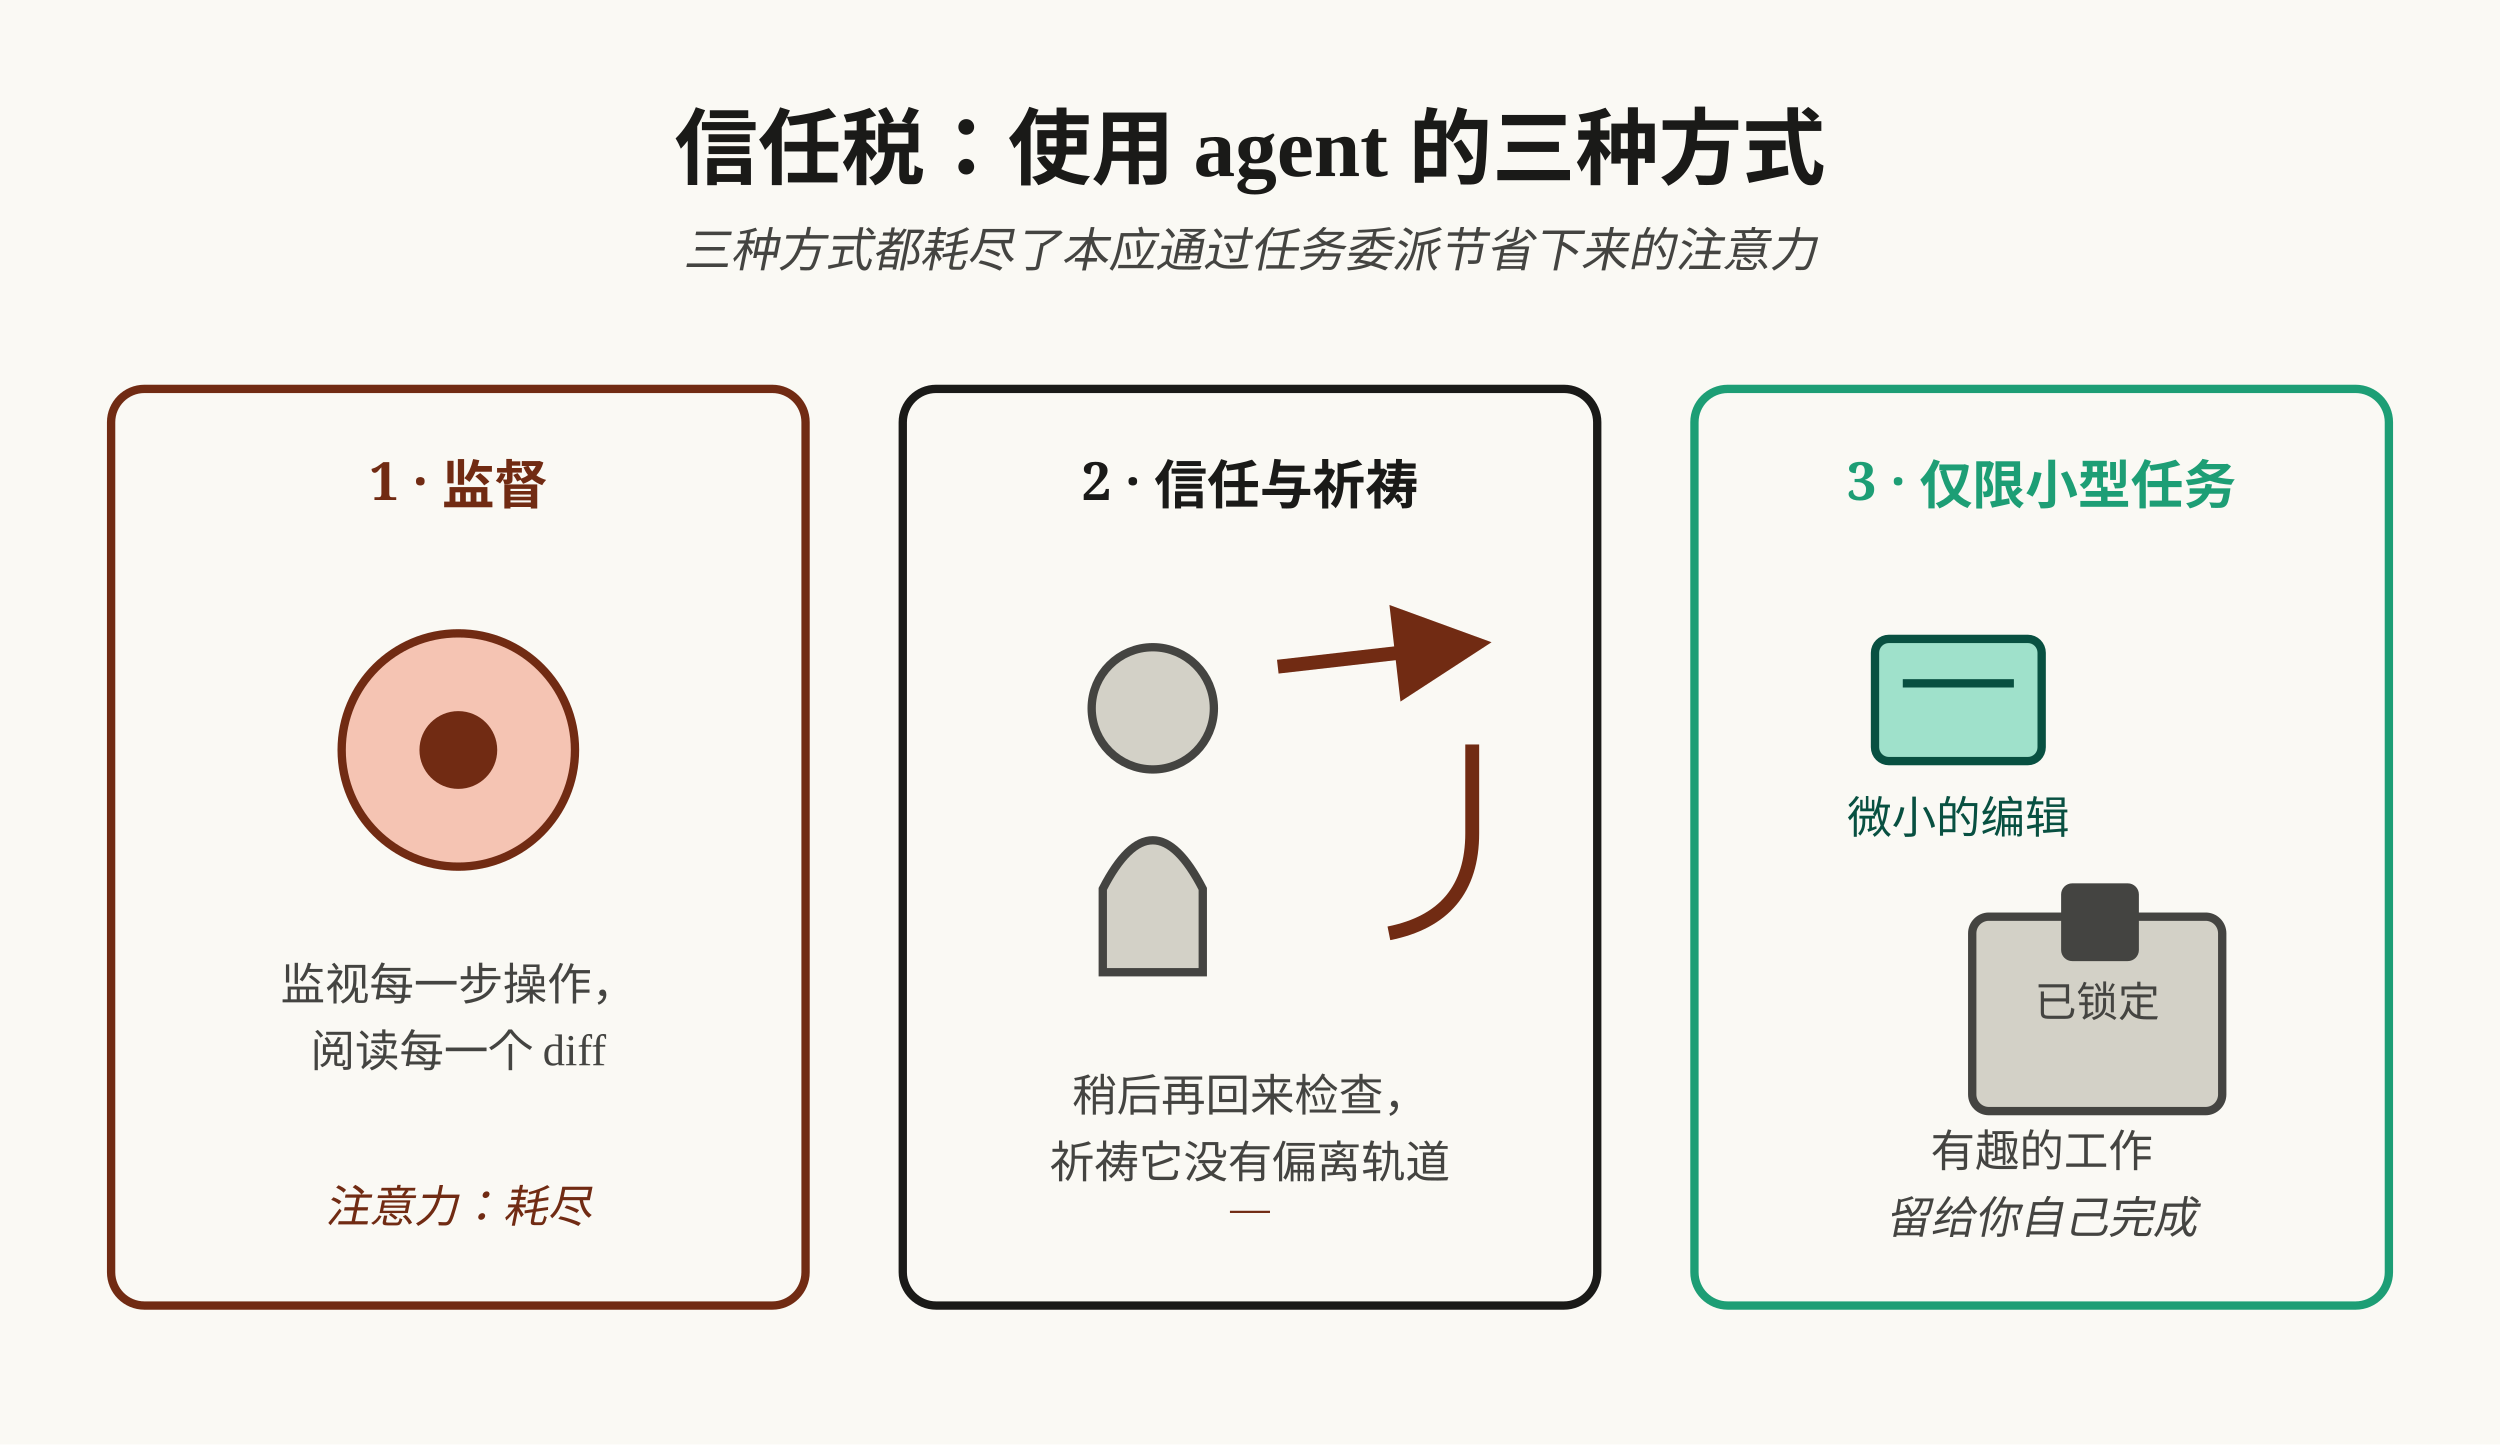
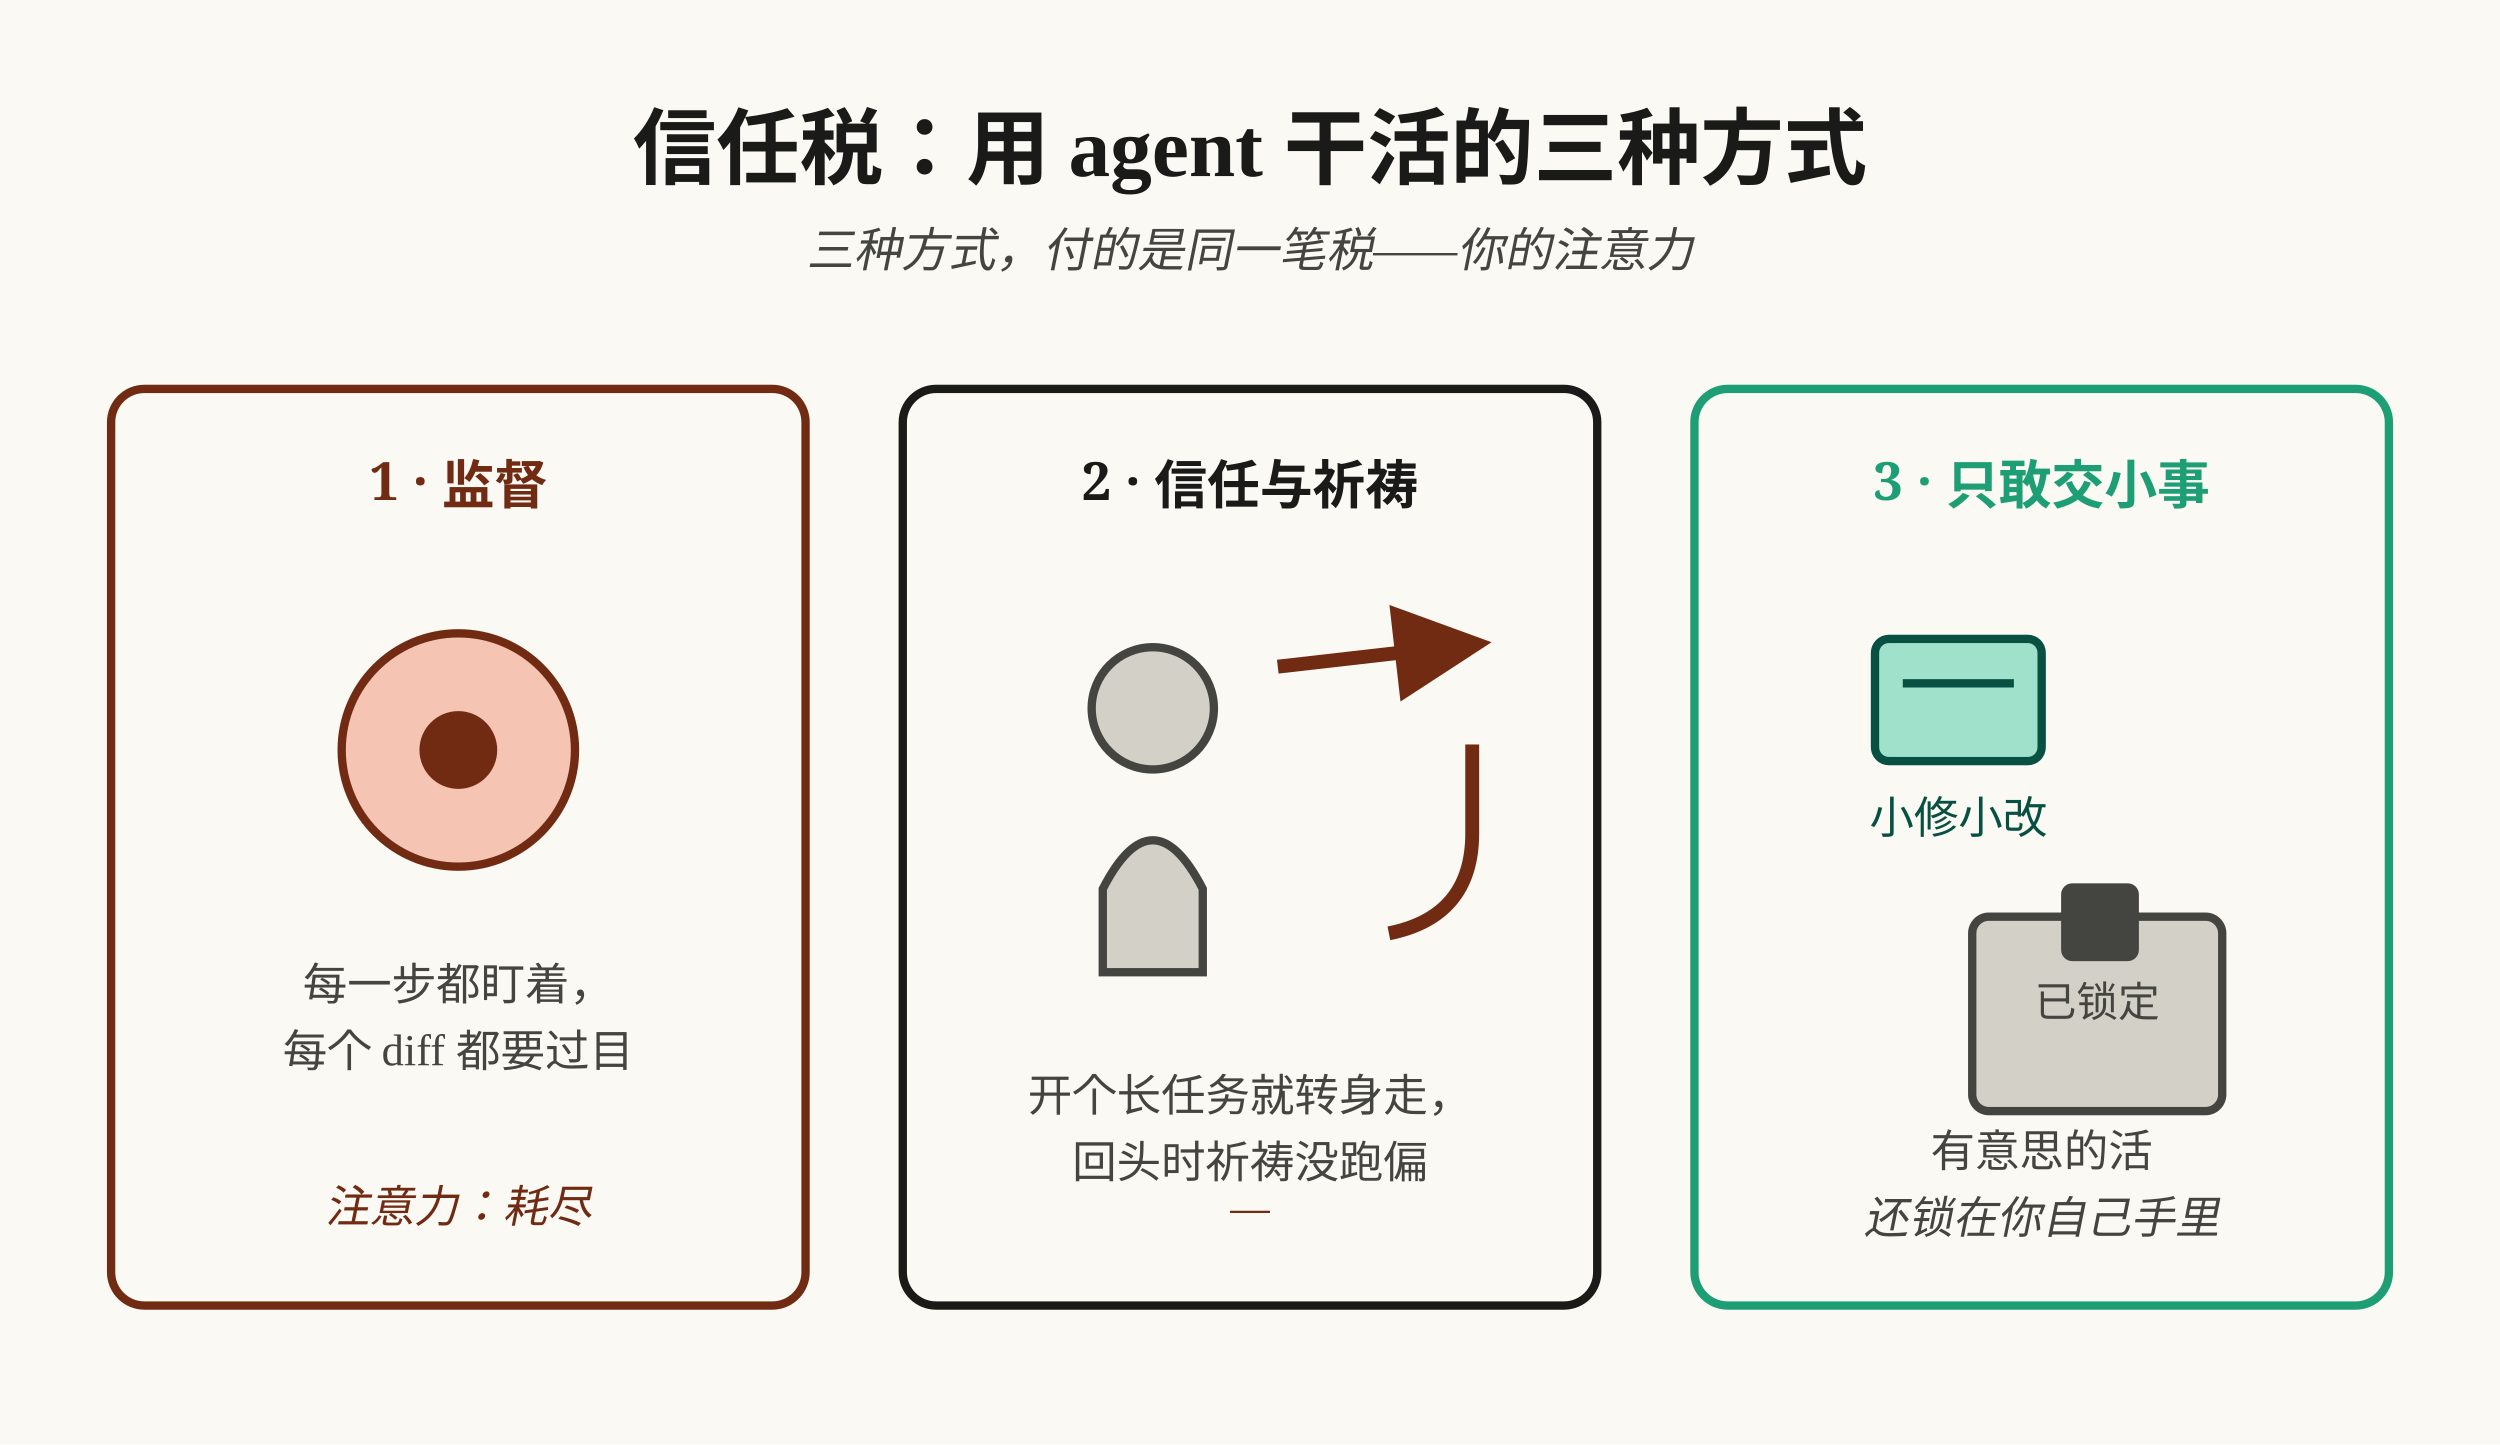
<svg xmlns="http://www.w3.org/2000/svg" width="900" height="520" viewBox="0 0 900 520" font-family="Georgia, 'Times New Roman', serif">
  <rect width="900" height="520" fill="#FAF9F4" />
-   <text x="450" y="64" font-size="30" font-weight="700" fill="#1A1A18" text-anchor="middle">信任税：使用 agent 的三种方式</text>
-   <text x="450" y="96" font-size="17" font-style="italic" fill="#444441" text-anchor="middle">三种方式都耗尽了本应通过任务委派节省下来的注意力</text>
+   <text x="450" y="64" font-size="30" font-weight="700" fill="#1A1A18" text-anchor="middle">信任税：用 agent 干活的三种方式</text>
+   <text x="450" y="96" font-size="17" font-style="italic" fill="#444441" text-anchor="middle">三种方式，付的是同一笔税——你的注意力</text>
  <g>
    <rect x="40" y="140" width="250" height="330" rx="12" fill="#FAF9F4" stroke="#712B13" stroke-width="3" />
    <text x="165" y="180" font-family="Noto Sans SC, serif" font-size="19" font-weight="700" fill="#712B13" text-anchor="middle">1 · 监督</text>
    <circle cx="165" cy="270" r="42" fill="#F5C4B3" stroke="#712B13" stroke-width="3" />
    <circle cx="165" cy="270" r="14" fill="#712B13" />
-     <text x="165" y="360" font-size="16" fill="#444441" text-anchor="middle">监视每一步操作，</text>
-     <text x="165" y="384" font-size="16" fill="#444441" text-anchor="middle">阅读每一个 diff</text>
+     <text x="165" y="360" font-size="16" fill="#444441" text-anchor="middle">每一步都盯着，</text>
+     <text x="165" y="384" font-size="16" fill="#444441" text-anchor="middle">每个 diff 都要过目</text>
    <text x="165" y="440" font-size="16" font-style="italic" fill="#712B13" text-anchor="middle">注意力：耗尽</text>
  </g>
  <g>
    <rect x="325" y="140" width="250" height="330" rx="12" fill="#FAF9F4" stroke="#1A1A18" stroke-width="3" />
    <text x="450" y="180" font-family="Noto Sans SC, serif" font-size="19" font-weight="700" fill="#1A1A18" text-anchor="middle">2 · 信任与祈祷</text>
    <circle cx="415" cy="255" r="22" fill="#D3D1C7" stroke="#444441" stroke-width="3" />
    <path d="M 397 320 Q 415 285 433 320 L 433 350 L 397 350 Z" fill="#D3D1C7" stroke="#444441" stroke-width="3" />
    <path d="M 460 240 L 530 232" fill="none" stroke="#712B13" stroke-width="5" marker-end="url(#aCoral)" />
    <path d="M 530 268 L 530 300 Q 530 330 500 336" fill="none" stroke="#712B13" stroke-width="5" />
-     <text x="450" y="400" font-size="16" fill="#444441" text-anchor="middle">稍后再回来检查，</text>
-     <text x="450" y="424" font-size="16" fill="#444441" text-anchor="middle">祈祷它没有偏离轨道</text>
+     <text x="450" y="400" font-size="16" fill="#444441" text-anchor="middle">开个长任务就转身走，</text>
+     <text x="450" y="424" font-size="16" fill="#444441" text-anchor="middle">回头时祈祷没跑偏</text>
    <text x="450" y="440" font-size="16" font-style="italic" fill="#712B13" text-anchor="middle">—</text>
  </g>
  <g>
    <rect x="610" y="140" width="250" height="330" rx="12" fill="#FAF9F4" stroke="#1D9E75" stroke-width="3" />
-     <text x="735" y="180" font-family="Noto Sans SC, serif" font-size="19" font-weight="700" fill="#1D9E75" text-anchor="middle">3 · 仅限小型任务</text>
+     <text x="735" y="180" font-family="Noto Sans SC, serif" font-size="19" font-weight="700" fill="#1D9E75" text-anchor="middle">3 · 只敢交小事</text>
    <rect x="675" y="230" width="60" height="44" rx="5" fill="#9FE1CB" stroke="#085041" stroke-width="3" />
    <line x1="685" y1="246" x2="725" y2="246" stroke="#085041" stroke-width="3" />
-     <text x="705" y="300" font-size="16" fill="#085041" text-anchor="middle">微小的编辑</text>
+     <text x="705" y="300" font-size="16" fill="#085041" text-anchor="middle">小修小改</text>
    <rect x="710" y="330" width="90" height="70" rx="6" fill="#D3D1C7" stroke="#444441" stroke-width="3" />
    <rect x="742" y="318" width="28" height="28" rx="4" fill="#444441" />
    <text x="755" y="366" font-size="15" fill="#444441" text-anchor="middle">已锁定</text>
-     <text x="735" y="420" font-size="16" fill="#444441" text-anchor="middle">有趣的工作</text>
-     <text x="735" y="444" font-size="16" font-style="italic" fill="#444441" text-anchor="middle">留给你自己完成</text>
+     <text x="735" y="420" font-size="16" fill="#444441" text-anchor="middle">有意思的活</text>
+     <text x="735" y="444" font-size="16" font-style="italic" fill="#444441" text-anchor="middle">还锁在你自己手里</text>
  </g>
  <defs>
    <marker id="aCoral" viewBox="0 0 10 10" refX="8" refY="5" markerWidth="7" markerHeight="7" orient="auto-start-reverse">
      <path d="M0,0 L10,5 L0,10 z" fill="#712B13" />
    </marker>
  </defs>
</svg>
